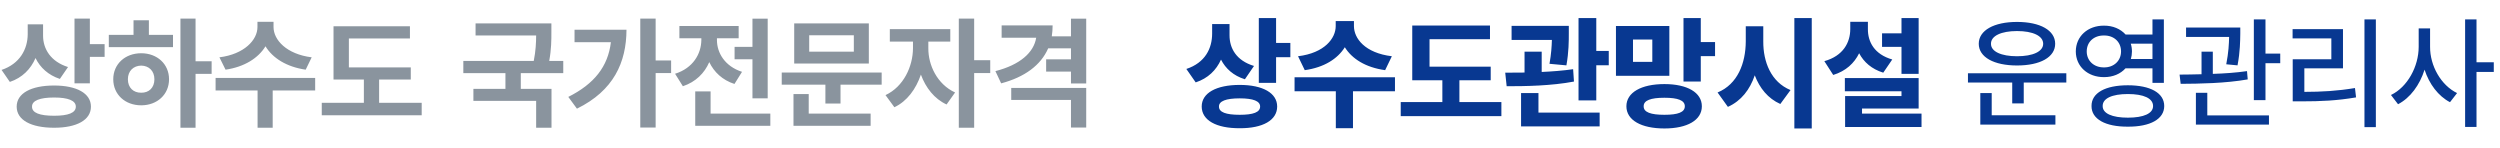
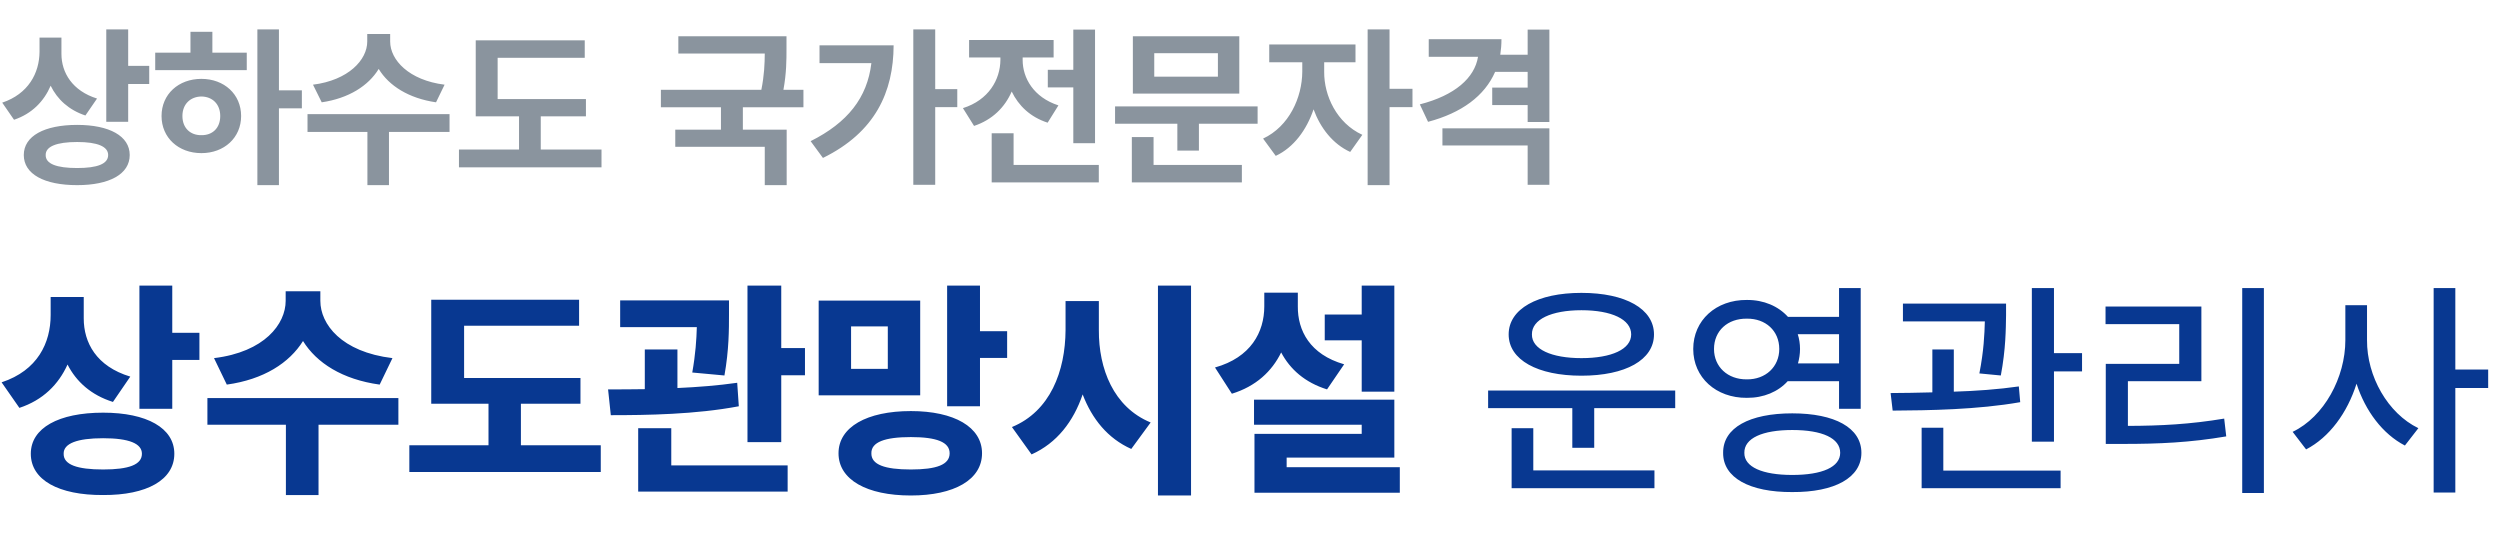
- <svg xmlns="http://www.w3.org/2000/svg" width="407" height="24" viewBox="0 0 407 24" fill="none">
-   <path d="M200.168 5.758C200.168 7.828 201.242 9.859 204.152 10.738L202.668 12.906C200.803 12.32 199.533 11.178 198.781 9.703C198.01 11.412 196.672 12.75 194.66 13.414L193.137 11.227C196.223 10.211 197.336 7.848 197.336 5.465V3.922H200.168V5.758ZM207.746 2.945V6.988H210.07V9.312H207.746V13.492H204.934V2.945H207.746ZM201.828 13.824C205.559 13.824 207.922 15.133 207.922 17.34C207.922 19.586 205.559 20.895 201.828 20.875C198.02 20.895 195.637 19.586 195.637 17.34C195.637 15.133 198.02 13.824 201.828 13.824ZM201.828 16.012C199.602 16.012 198.43 16.461 198.449 17.34C198.43 18.277 199.602 18.688 201.828 18.688C204.035 18.688 205.148 18.277 205.148 17.34C205.148 16.461 204.035 16.012 201.828 16.012ZM220.422 4.254C220.422 6.246 222.219 8.629 226.594 9.156L225.5 11.422C222.307 10.982 220.1 9.566 218.938 7.691C217.766 9.566 215.578 10.982 212.414 11.422L211.32 9.156C215.656 8.629 217.453 6.227 217.453 4.254V3.434H220.422V4.254ZM227.102 12.574V14.859H220.266V20.875H217.473V14.859H210.754V12.574H227.102ZM242.688 10.855V13.062H237.59V16.617H244.426V18.902H228.039V16.617H234.816V13.062H229.914V4.156H242.57V6.383H232.727V10.855H242.688ZM255.402 4.215V5.406C255.402 6.676 255.402 8.453 255.012 10.641L252.258 10.387C252.541 8.795 252.619 7.545 252.648 6.5H246.086V4.215H255.402ZM250.988 8.414V11.715C252.717 11.637 254.475 11.5 256.105 11.266L256.242 13.277C252.531 13.98 248.371 14.039 245.285 14.039L245.051 11.832C245.998 11.832 247.062 11.832 248.195 11.812V8.414H250.988ZM259.875 2.945V8.297H261.906V10.621H259.875V16.344H256.984V2.945H259.875ZM260.422 18.336V20.582H247.629V15.152H250.461V18.336H260.422ZM271.77 4.234V12.34H263.078V4.234H271.77ZM265.852 6.441V10.074H268.996V6.441H265.852ZM276.887 2.945V6.852H279.211V9.137H276.887V13.277H274.074V2.945H276.887ZM270.969 13.688C274.68 13.688 277.062 15.055 277.062 17.301C277.062 19.566 274.68 20.914 270.969 20.914C267.199 20.914 264.777 19.566 264.777 17.301C264.777 15.055 267.199 13.688 270.969 13.688ZM270.969 15.914C268.742 15.914 267.57 16.344 267.59 17.301C267.57 18.277 268.742 18.688 270.969 18.688C273.176 18.688 274.289 18.277 274.289 17.301C274.289 16.344 273.176 15.914 270.969 15.914ZM287.062 6.754C287.043 10.055 288.312 13.355 291.496 14.664L289.836 16.93C287.824 16.031 286.477 14.361 285.676 12.262C284.885 14.576 283.479 16.422 281.301 17.398L279.621 15.055C282.902 13.707 284.191 10.27 284.211 6.754V4.273H287.062V6.754ZM294.953 2.945V20.914H292.121V2.945H294.953ZM312.355 2.945V12.027H309.562V7.633H306.398V5.426H309.562V2.945H312.355ZM312.355 12.711V17.672H303.137V18.492H312.824V20.68H300.383V15.641H309.562V14.859H300.344V12.711H312.355ZM304.094 4.723C304.074 6.793 305.129 8.844 308.059 9.684L306.594 11.832C304.709 11.246 303.43 10.113 302.668 8.668C301.877 10.289 300.51 11.568 298.449 12.203L297.004 9.957C300.07 9.098 301.223 6.93 301.223 4.723V3.551H304.094V4.723ZM336.398 11.93V13.434H329.465V16.832H327.59V13.434H320.383V11.93H336.398ZM334.621 18.766V20.289H322.395V15.152H324.25V18.766H334.621ZM328.371 3.57C332.141 3.57 334.582 4.938 334.582 7.125C334.582 9.312 332.141 10.66 328.371 10.66C324.621 10.66 322.141 9.312 322.141 7.125C322.141 4.938 324.621 3.57 328.371 3.57ZM328.371 5.055C325.812 5.055 324.113 5.836 324.133 7.125C324.113 8.395 325.812 9.156 328.371 9.156C330.949 9.156 332.629 8.395 332.629 7.125C332.629 5.836 330.949 5.055 328.371 5.055ZM342.531 4.176C343.986 4.166 345.227 4.713 346.047 5.621H350.422V3.16H352.277V13.492H350.422V11.129H346.027C345.217 12.027 343.977 12.565 342.531 12.555C339.895 12.574 337.941 10.816 337.941 8.375C337.941 5.914 339.895 4.156 342.531 4.176ZM342.531 5.777C340.891 5.758 339.719 6.812 339.719 8.375C339.719 9.898 340.891 10.992 342.531 10.973C344.133 10.992 345.305 9.898 345.305 8.375C345.305 6.812 344.133 5.758 342.531 5.777ZM346.418 13.883C350.051 13.883 352.336 15.113 352.336 17.262C352.336 19.391 350.051 20.641 346.418 20.621C342.766 20.641 340.48 19.391 340.5 17.262C340.48 15.113 342.766 13.883 346.418 13.883ZM346.418 15.309C343.859 15.309 342.297 16.012 342.316 17.262C342.297 18.473 343.859 19.156 346.418 19.156C348.996 19.156 350.52 18.473 350.52 17.262C350.52 16.012 348.996 15.309 346.418 15.309ZM346.887 7.105C347.014 7.496 347.082 7.926 347.082 8.375C347.082 8.805 347.014 9.225 346.906 9.605H350.422V7.105H346.887ZM364.719 4.488V5.465C364.699 6.637 364.699 8.375 364.27 10.641L362.434 10.465C362.814 8.521 362.873 7.115 362.902 6.012H355.891V4.488H364.719ZM360.246 8.414V12.027C362.121 11.969 364.055 11.832 365.812 11.578L365.93 12.926C362.277 13.57 358.098 13.629 355.012 13.648L354.836 12.145C355.91 12.135 357.131 12.125 358.41 12.086V8.414H360.246ZM368.82 3.16V8.727H371.223V10.289H368.82V16.305H366.926V3.16H368.82ZM369.387 18.785V20.289H357.492V15.113H359.348V18.785H369.387ZM386.789 3.16V20.699H384.934V3.16H386.789ZM381.438 4.742V11.129H375.148V14.957C377.98 14.947 380.461 14.82 383.391 14.332L383.566 15.855C380.461 16.383 377.824 16.5 374.738 16.5H373.254V9.645H379.543V6.246H373.234V4.742H381.438ZM395.617 7.613C395.598 10.719 397.395 13.883 400.012 15.152L398.859 16.637C396.955 15.65 395.48 13.688 394.719 11.344C393.928 13.844 392.395 15.934 390.402 16.969L389.25 15.465C391.945 14.176 393.762 10.816 393.762 7.613V4.625H395.617V7.613ZM403.176 3.16V10.133H405.988V11.715H403.176V20.66H401.32V3.16H403.176Z" fill="#083891" />
-   <path d="M7.012 5.816C7.012 7.965 8.262 10.035 11.074 10.914L9.746 12.848C7.861 12.223 6.543 11.012 5.781 9.449C5.01 11.246 3.633 12.652 1.602 13.336L0.254 11.383C3.223 10.387 4.492 8.023 4.512 5.582V3.961H7.012V5.816ZM14.629 3.023V7.184H17.031V9.254H14.629V13.57H12.129V3.023H14.629ZM8.809 13.922C12.48 13.922 14.805 15.191 14.805 17.359C14.805 19.547 12.48 20.797 8.809 20.797C5.059 20.797 2.715 19.547 2.715 17.359C2.715 15.191 5.059 13.922 8.809 13.922ZM8.809 15.875C6.465 15.875 5.195 16.383 5.215 17.359C5.195 18.375 6.465 18.844 8.809 18.844C11.113 18.844 12.344 18.375 12.344 17.359C12.344 16.383 11.113 15.875 8.809 15.875ZM31.836 3.023V9.977H34.453V12.027H31.836V20.797H29.375V3.023H31.836ZM28.164 5.68V7.672H17.715V5.68H21.738V3.297H24.238V5.68H28.164ZM22.988 8.668C25.586 8.668 27.52 10.426 27.52 12.906C27.52 15.387 25.586 17.145 22.988 17.145C20.371 17.145 18.438 15.387 18.438 12.906C18.438 10.426 20.371 8.668 22.988 8.668ZM22.988 10.68C21.738 10.699 20.82 11.539 20.82 12.906C20.82 14.293 21.738 15.113 22.988 15.094C24.238 15.113 25.137 14.293 25.137 12.906C25.137 11.539 24.238 10.699 22.988 10.68ZM44.531 4.41C44.531 6.5 46.66 8.824 50.742 9.332L49.766 11.344C46.66 10.895 44.385 9.459 43.223 7.535C42.051 9.459 39.795 10.895 36.719 11.344L35.723 9.332C39.766 8.824 41.914 6.5 41.914 4.41V3.551H44.531V4.41ZM51.309 12.691V14.723H44.395V20.797H41.934V14.723H35.098V12.691H51.309ZM66.875 10.973V12.945H61.719V16.734H68.652V18.766H52.383V16.734H59.238V12.945H54.297V4.273H66.738V6.266H56.797V10.973H66.875ZM89.766 3.805V5.191C89.766 6.5 89.766 8.004 89.414 9.918H91.699V11.91H84.785V14.469H89.785V20.797H87.285V16.422H77.07V14.469H82.285V11.91H75.43V9.918H86.894C87.227 8.258 87.275 6.949 87.285 5.777H77.422V3.805H89.766ZM106.738 3.023V9.84H109.258V11.891H106.738V20.758H104.238V3.023H106.738ZM101.992 4.84C101.973 10.152 99.902 14.762 93.926 17.691L92.519 15.777C96.728 13.668 98.984 10.836 99.453 6.871H93.535V4.84H101.992ZM124.98 3.043V16.012H122.5V9.645H119.59V7.633H122.5V3.043H124.98ZM125.41 18.492V20.484H113.184V14.879H115.684V18.492H125.41ZM116.719 6.52C116.719 8.57 117.969 10.777 120.801 11.695L119.57 13.668C117.598 13.033 116.25 11.734 115.469 10.113C114.688 11.91 113.271 13.336 111.172 14.039L109.902 12.008C112.832 11.09 114.16 8.766 114.18 6.5V6.227H110.605V4.234H120.254V6.227H116.719V6.52ZM143.535 11.812V13.785H136.836V16.852H134.375V13.785H127.266V11.812H143.535ZM141.445 3.805V10.348H129.297V3.805H141.445ZM131.738 5.738V8.414H139.004V5.738H131.738ZM141.738 18.492V20.484H129.18V15.309H131.66V18.492H141.738ZM151.133 7.867C151.113 10.582 152.559 13.707 155.488 15.055L154.102 17.008C152.119 16.1 150.703 14.283 149.922 12.145C149.121 14.498 147.666 16.49 145.605 17.457L144.16 15.484C147.129 14.098 148.613 10.797 148.633 7.867V6.773H144.863V4.742H154.707V6.773H151.133V7.867ZM158.594 3.023V9.801H161.211V11.891H158.594V20.797H156.094V3.023H158.594ZM171.367 4.137C171.367 4.752 171.318 5.348 171.23 5.914H174.355V3.043H176.836V13.59H174.355V11.656H170.312V9.664H174.355V7.867H170.645C169.443 10.621 166.816 12.555 162.988 13.57L162.051 11.578C166.055 10.553 168.301 8.561 168.691 6.148H163.066V4.137H171.367ZM176.836 14.312V20.758H174.355V16.266H164.629V14.312H176.836Z" fill="#8A949E" />
+ <svg xmlns="http://www.w3.org/2000/svg" width="214" height="46" viewBox="0 0 214 46" fill="none">
+   <path d="M5.259 4.612C5.259 6.224 6.196 7.776 8.306 8.436L7.31 9.886C5.896 9.417 4.907 8.509 4.336 7.337C3.757 8.685 2.725 9.739 1.201 10.252L0.19 8.787C2.417 8.04 3.369 6.268 3.384 4.437V3.221H5.259V4.612ZM10.972 2.518V5.638H12.773V7.19H10.972V10.428H9.097V2.518H10.972ZM6.606 10.691C9.36 10.691 11.104 11.644 11.104 13.27C11.104 14.91 9.36 15.848 6.606 15.848C3.794 15.848 2.036 14.91 2.036 13.27C2.036 11.644 3.794 10.691 6.606 10.691ZM6.606 12.156C4.849 12.156 3.896 12.537 3.911 13.27C3.896 14.031 4.849 14.383 6.606 14.383C8.335 14.383 9.258 14.031 9.258 13.27C9.258 12.537 8.335 12.156 6.606 12.156ZM23.877 2.518V7.732H25.84V9.271H23.877V15.848H22.031V2.518H23.877ZM21.123 4.51V6.004H13.286V4.51H16.304V2.723H18.179V4.51H21.123ZM17.241 6.751C19.189 6.751 20.64 8.069 20.64 9.93C20.64 11.79 19.189 13.108 17.241 13.108C15.278 13.108 13.828 11.79 13.828 9.93C13.828 8.069 15.278 6.751 17.241 6.751ZM17.241 8.26C16.304 8.274 15.615 8.904 15.615 9.93C15.615 10.97 16.304 11.585 17.241 11.57C18.179 11.585 18.852 10.97 18.852 9.93C18.852 8.904 18.179 8.274 17.241 8.26ZM33.398 3.558C33.398 5.125 34.995 6.868 38.057 7.249L37.324 8.758C34.995 8.421 33.289 7.344 32.417 5.901C31.538 7.344 29.846 8.421 27.539 8.758L26.792 7.249C29.824 6.868 31.436 5.125 31.436 3.558V2.913H33.398V3.558ZM38.481 9.769V11.292H33.296V15.848H31.45V11.292H26.323V9.769H38.481ZM50.156 8.479V9.959H46.289V12.801H51.489V14.324H39.287V12.801H44.429V9.959H40.723V3.455H50.054V4.949H42.598V8.479H50.156ZM67.324 3.104V4.144C67.324 5.125 67.324 6.253 67.061 7.688H68.774V9.183H63.589V11.102H67.339V15.848H65.464V12.566H57.803V11.102H61.714V9.183H56.572V7.688H65.171C65.42 6.443 65.457 5.462 65.464 4.583H58.066V3.104H67.324ZM80.054 2.518V7.63H81.943V9.168H80.054V15.818H78.179V2.518H80.054ZM76.494 3.88C76.48 7.864 74.927 11.321 70.444 13.519L69.39 12.083C72.546 10.501 74.238 8.377 74.59 5.403H70.151V3.88H76.494ZM93.735 2.532V12.259H91.875V7.483H89.692V5.975H91.875V2.532H93.735ZM94.058 14.119V15.613H84.888V11.409H86.763V14.119H94.058ZM87.539 5.14C87.539 6.678 88.477 8.333 90.601 9.021L89.678 10.501C88.198 10.025 87.188 9.051 86.602 7.835C86.016 9.183 84.954 10.252 83.379 10.779L82.427 9.256C84.624 8.567 85.62 6.824 85.635 5.125V4.92H82.954V3.426H90.19V4.92H87.539V5.14ZM107.651 9.109V10.589H102.627V12.889H100.781V10.589H95.449V9.109H107.651ZM106.084 3.104V8.011H96.973V3.104H106.084ZM98.804 4.554V6.561H104.253V4.554H98.804ZM106.304 14.119V15.613H96.885V11.731H98.745V14.119H106.304ZM113.35 6.15C113.335 8.187 114.419 10.53 116.616 11.541L115.576 13.006C114.089 12.325 113.027 10.962 112.441 9.358C111.841 11.123 110.75 12.618 109.204 13.343L108.12 11.863C110.347 10.823 111.46 8.348 111.475 6.15V5.33H108.647V3.807H116.03V5.33H113.35V6.15ZM118.945 2.518V7.601H120.908V9.168H118.945V15.848H117.07V2.518H118.945ZM128.525 3.353C128.525 3.814 128.489 4.261 128.423 4.686H130.767V2.532H132.627V10.442H130.767V8.992H127.734V7.498H130.767V6.15H127.983C127.083 8.216 125.112 9.666 122.241 10.428L121.538 8.934C124.541 8.165 126.226 6.67 126.519 4.861H122.3V3.353H128.525ZM132.627 10.984V15.818H130.767V12.449H123.472V10.984H132.627Z" fill="#8A949E" />
+   <path d="M7.168 27.258C7.168 29.328 8.242 31.359 11.152 32.238L9.668 34.406C7.803 33.82 6.533 32.678 5.781 31.203C5.01 32.912 3.672 34.25 1.66 34.914L0.137 32.727C3.223 31.711 4.336 29.348 4.336 26.965V25.422H7.168V27.258ZM14.746 24.445V28.488H17.07V30.812H14.746V34.992H11.934V24.445H14.746ZM8.828 35.324C12.559 35.324 14.922 36.633 14.922 38.84C14.922 41.086 12.559 42.395 8.828 42.375C5.02 42.395 2.637 41.086 2.637 38.84C2.637 36.633 5.02 35.324 8.828 35.324ZM8.828 37.512C6.602 37.512 5.43 37.961 5.449 38.84C5.43 39.777 6.602 40.188 8.828 40.188C11.035 40.188 12.148 39.777 12.148 38.84C12.148 37.961 11.035 37.512 8.828 37.512ZM27.422 25.754C27.422 27.746 29.219 30.129 33.594 30.656L32.5 32.922C29.307 32.482 27.1 31.066 25.938 29.191C24.766 31.066 22.578 32.482 19.414 32.922L18.32 30.656C22.656 30.129 24.453 27.727 24.453 25.754V24.934H27.422V25.754ZM34.102 34.074V36.359H27.266V42.375H24.473V36.359H17.754V34.074H34.102ZM49.688 32.355V34.562H44.59V38.117H51.426V40.402H35.039V38.117H41.816V34.562H36.914V25.656H49.57V27.883H39.727V32.355H49.688ZM62.402 25.715V26.906C62.402 28.176 62.402 29.953 62.012 32.141L59.258 31.887C59.541 30.295 59.619 29.045 59.648 28H53.086V25.715H62.402ZM57.988 29.914V33.215C59.717 33.137 61.475 33 63.105 32.766L63.242 34.777C59.531 35.48 55.371 35.539 52.285 35.539L52.051 33.332C52.998 33.332 54.062 33.332 55.195 33.312V29.914H57.988ZM66.875 24.445V29.797H68.906V32.121H66.875V37.844H63.984V24.445H66.875ZM67.422 39.836V42.082H54.629V36.652H57.461V39.836H67.422ZM78.769 25.734V33.84H70.078V25.734H78.769ZM72.852 27.941V31.574H75.996V27.941H72.852ZM83.887 24.445V28.352H86.211V30.637H83.887V34.777H81.074V24.445H83.887ZM77.969 35.188C81.68 35.188 84.062 36.555 84.062 38.801C84.062 41.066 81.68 42.414 77.969 42.414C74.199 42.414 71.777 41.066 71.777 38.801C71.777 36.555 74.199 35.188 77.969 35.188ZM77.969 37.414C75.742 37.414 74.57 37.844 74.59 38.801C74.57 39.777 75.742 40.188 77.969 40.188C80.176 40.188 81.289 39.777 81.289 38.801C81.289 37.844 80.176 37.414 77.969 37.414ZM94.062 28.254C94.043 31.555 95.312 34.855 98.496 36.164L96.836 38.43C94.824 37.531 93.477 35.861 92.676 33.762C91.885 36.076 90.478 37.922 88.301 38.898L86.621 36.555C89.902 35.207 91.191 31.77 91.211 28.254V25.773H94.062V28.254ZM101.953 24.445V42.414H99.121V24.445H101.953ZM119.355 24.445V33.527H116.562V29.133H113.398V26.926H116.562V24.445H119.355ZM119.355 34.211V39.172H110.137V39.992H119.824V42.18H107.383V37.141H116.562V36.359H107.344V34.211H119.355ZM111.094 26.223C111.074 28.293 112.129 30.344 115.059 31.184L113.594 33.332C111.709 32.746 110.43 31.613 109.668 30.168C108.877 31.789 107.51 33.068 105.449 33.703L104.004 31.457C107.07 30.598 108.223 28.43 108.223 26.223V25.051H111.094V26.223ZM143.398 33.43V34.934H136.465V38.332H134.59V34.934H127.383V33.43H143.398ZM141.621 40.266V41.789H129.395V36.652H131.25V40.266H141.621ZM135.371 25.07C139.141 25.07 141.582 26.438 141.582 28.625C141.582 30.812 139.141 32.16 135.371 32.16C131.621 32.16 129.141 30.812 129.141 28.625C129.141 26.438 131.621 25.07 135.371 25.07ZM135.371 26.555C132.812 26.555 131.113 27.336 131.133 28.625C131.113 29.895 132.812 30.656 135.371 30.656C137.949 30.656 139.629 29.895 139.629 28.625C139.629 27.336 137.949 26.555 135.371 26.555ZM149.531 25.676C150.986 25.666 152.227 26.213 153.047 27.121H157.422V24.66H159.277V34.992H157.422V32.629H153.027C152.217 33.527 150.977 34.065 149.531 34.055C146.895 34.074 144.941 32.316 144.941 29.875C144.941 27.414 146.895 25.656 149.531 25.676ZM149.531 27.277C147.891 27.258 146.719 28.312 146.719 29.875C146.719 31.398 147.891 32.492 149.531 32.473C151.133 32.492 152.305 31.398 152.305 29.875C152.305 28.312 151.133 27.258 149.531 27.277ZM153.418 35.383C157.051 35.383 159.336 36.613 159.336 38.762C159.336 40.891 157.051 42.141 153.418 42.121C149.766 42.141 147.48 40.891 147.5 38.762C147.48 36.613 149.766 35.383 153.418 35.383ZM153.418 36.809C150.859 36.809 149.297 37.512 149.316 38.762C149.297 39.973 150.859 40.656 153.418 40.656C155.996 40.656 157.52 39.973 157.52 38.762C157.52 37.512 155.996 36.809 153.418 36.809ZM153.887 28.605C154.014 28.996 154.082 29.426 154.082 29.875C154.082 30.305 154.014 30.725 153.906 31.105H157.422V28.605H153.887ZM171.719 25.988V26.965C171.699 28.137 171.699 29.875 171.27 32.141L169.434 31.965C169.814 30.021 169.873 28.615 169.902 27.512H162.891V25.988H171.719ZM167.246 29.914V33.527C169.121 33.469 171.055 33.332 172.812 33.078L172.93 34.426C169.277 35.07 165.098 35.129 162.012 35.148L161.836 33.645C162.91 33.635 164.131 33.625 165.41 33.586V29.914H167.246ZM175.82 24.66V30.227H178.223V31.789H175.82V37.805H173.926V24.66H175.82ZM176.387 40.285V41.789H164.492V36.613H166.348V40.285H176.387ZM193.789 24.66V42.199H191.934V24.66H193.789ZM188.438 26.242V32.629H182.148V36.457C184.98 36.447 187.461 36.32 190.391 35.832L190.566 37.355C187.461 37.883 184.824 38 181.738 38H180.254V31.145H186.543V27.746H180.234V26.242H188.438ZM202.617 29.113C202.598 32.219 204.395 35.383 207.012 36.652L205.859 38.137C203.955 37.15 202.48 35.188 201.719 32.844C200.928 35.344 199.395 37.434 197.402 38.469L196.25 36.965C198.945 35.676 200.762 32.316 200.762 29.113V26.125H202.617V29.113ZM210.176 24.66V31.633H212.988V33.215H210.176V42.16H208.32V24.66H210.176Z" fill="#083891" />
</svg>
